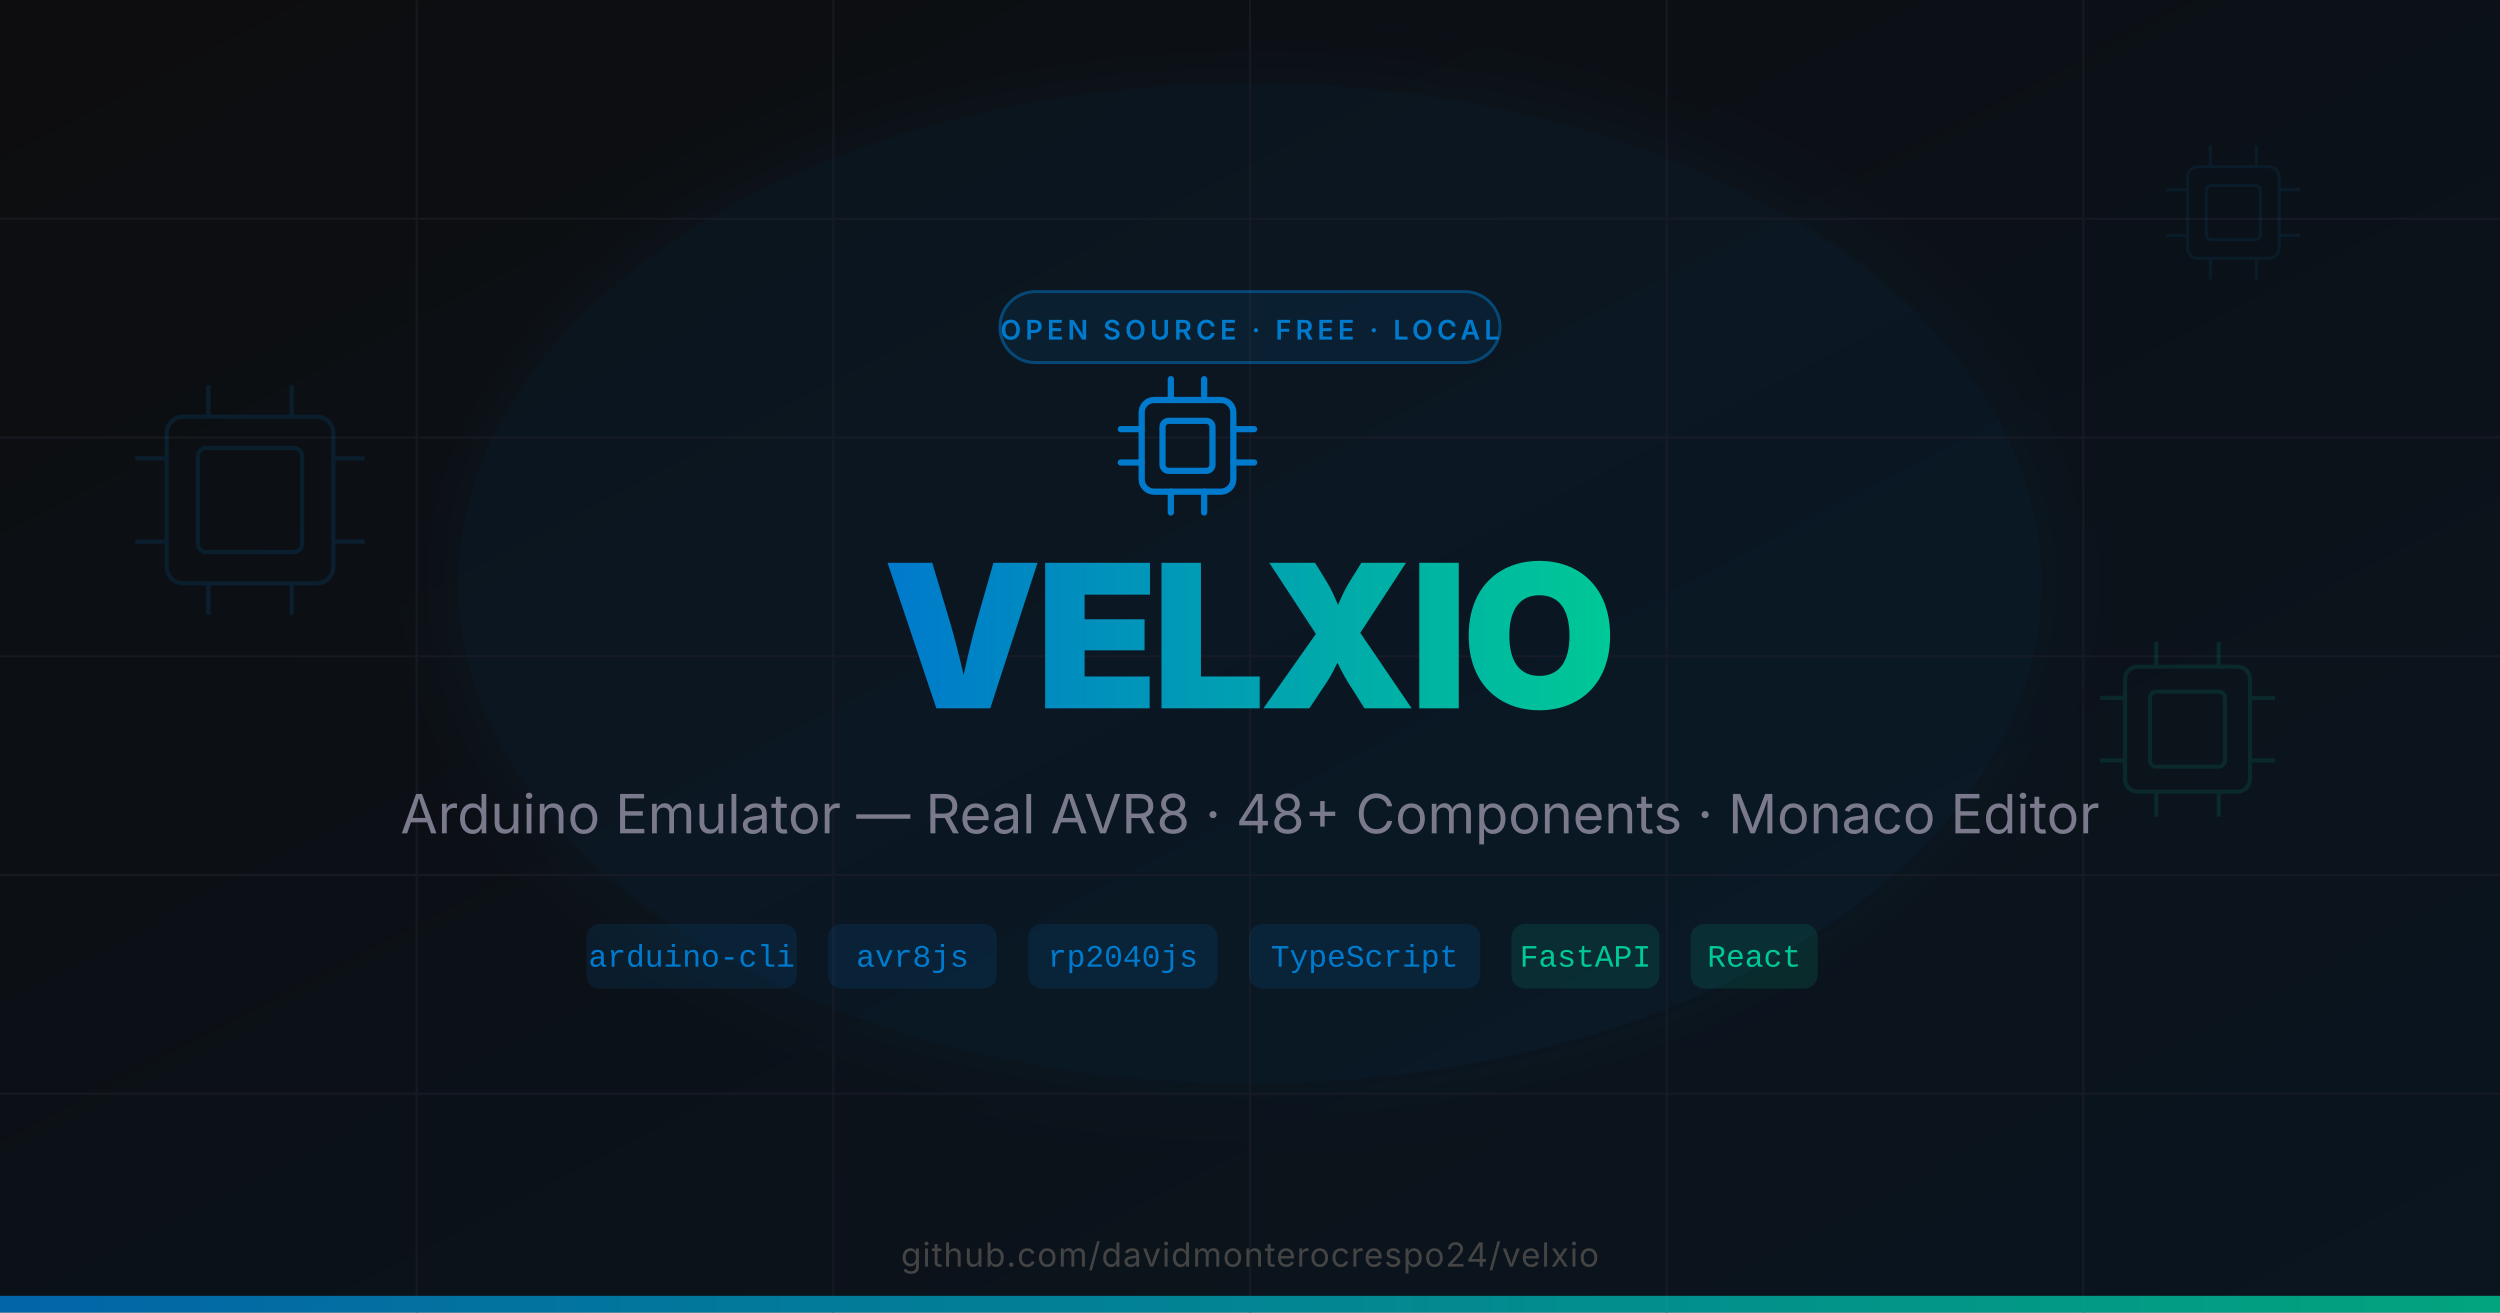
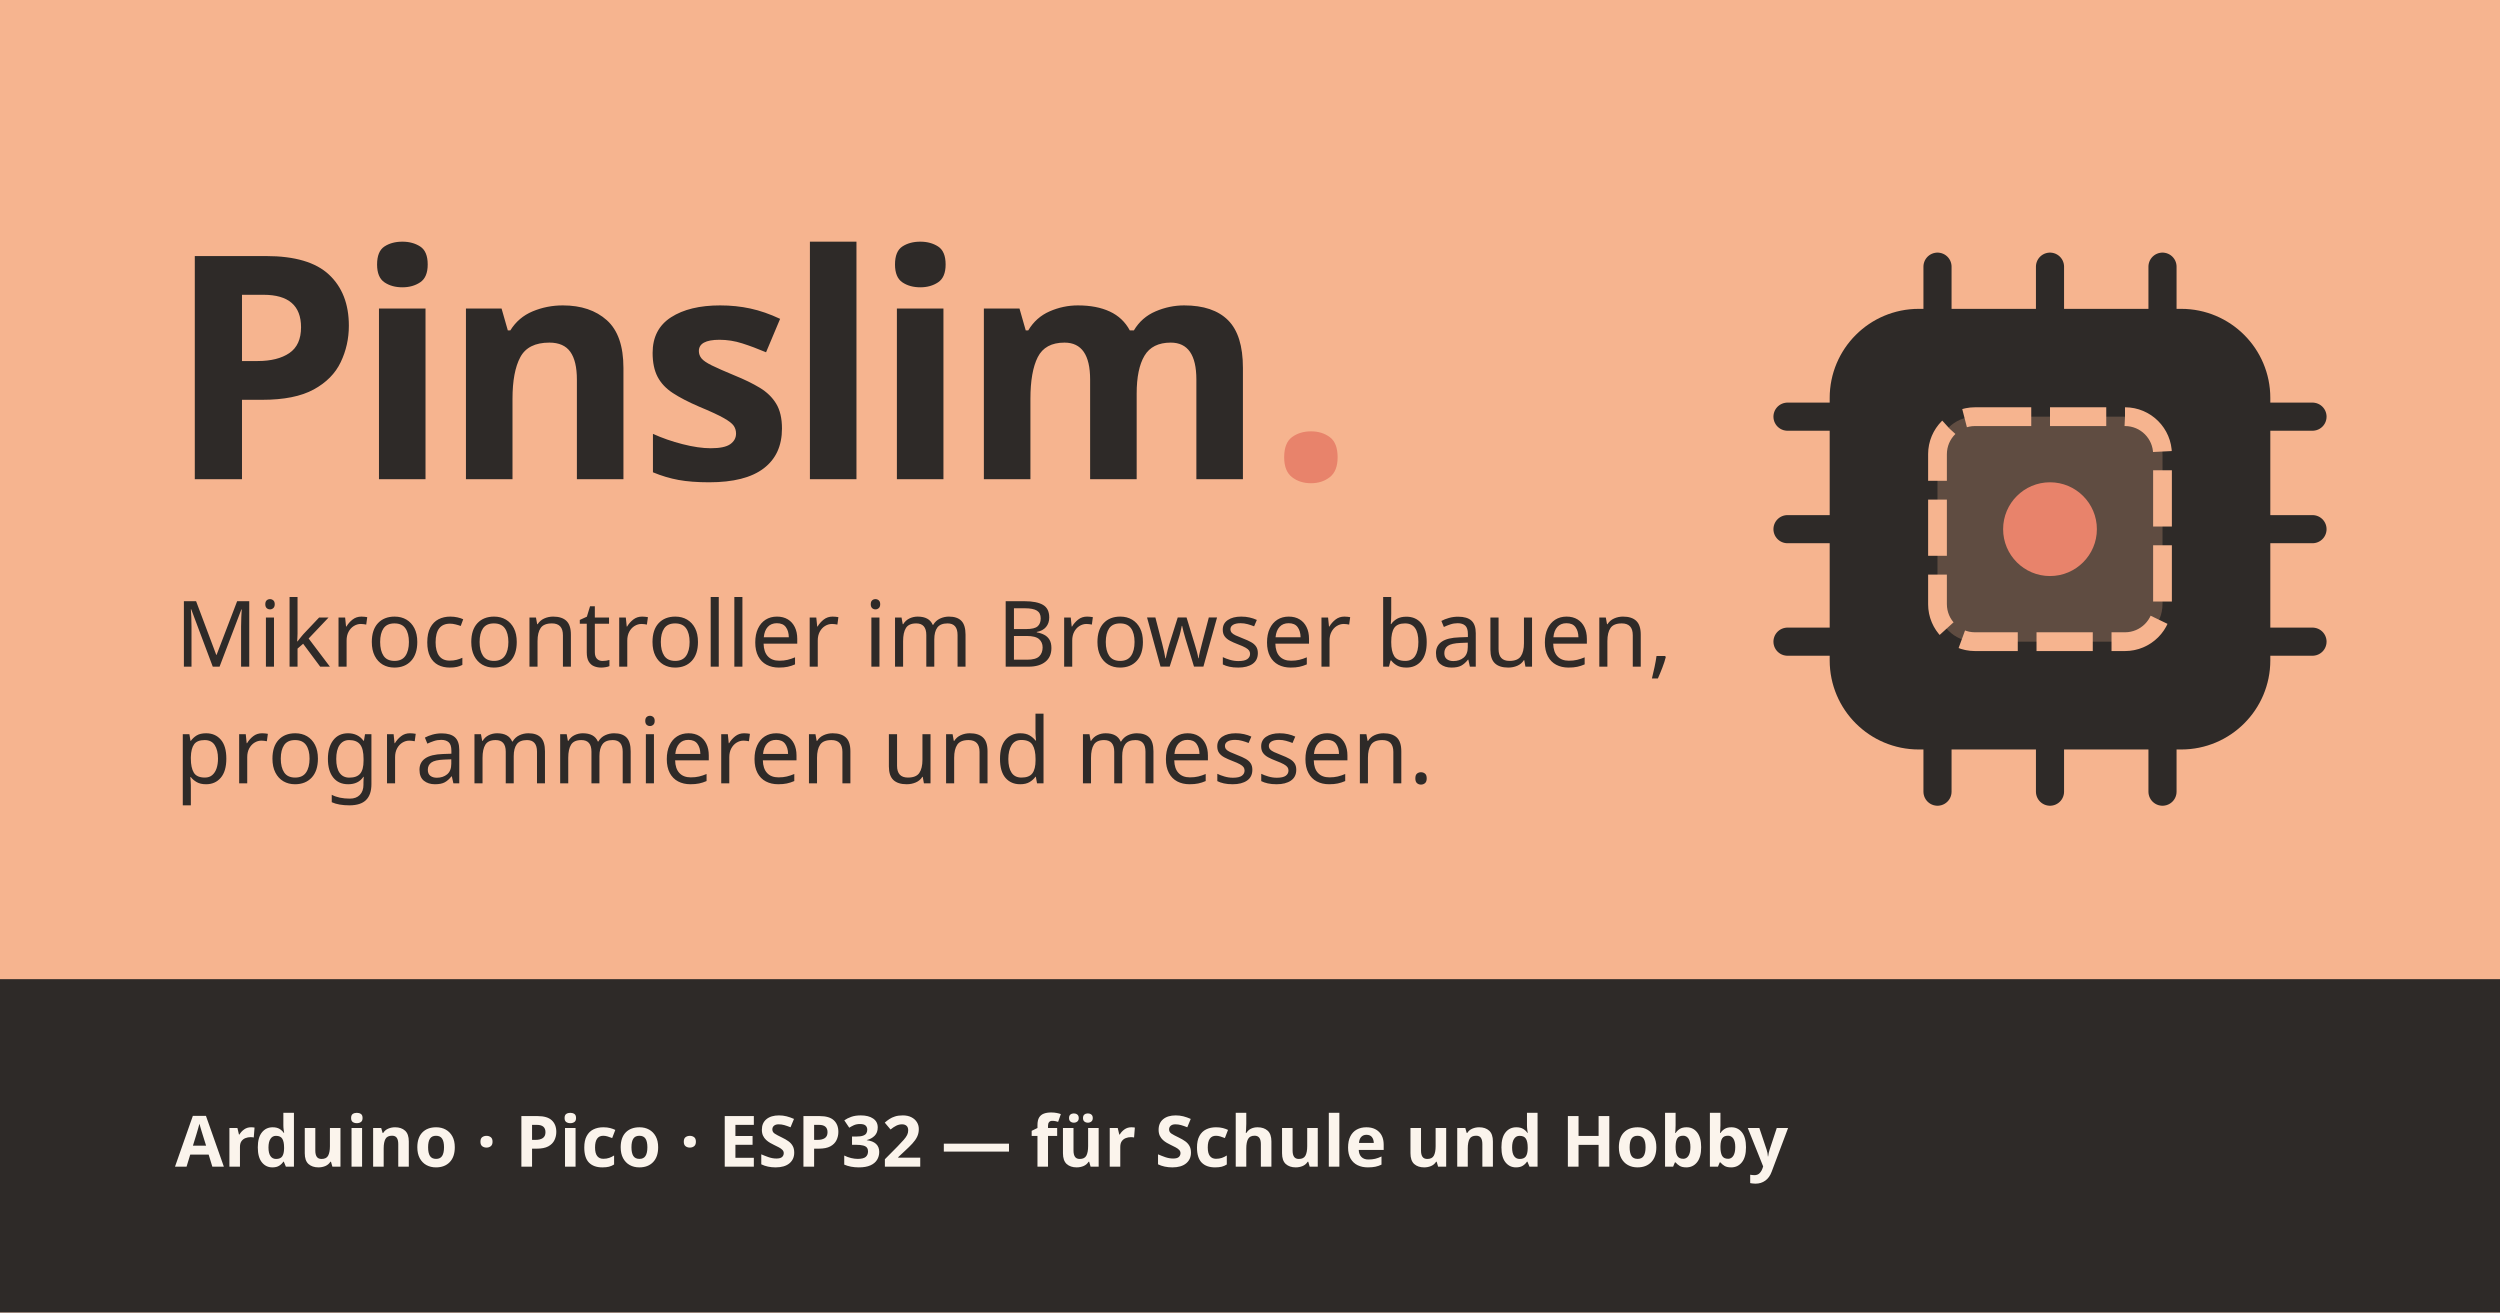
<svg xmlns="http://www.w3.org/2000/svg" viewBox="0 0 1200 630" width="1200" height="630">
-   <defs>
-     <linearGradient id="bg" x1="0%" y1="0%" x2="100%" y2="100%">
-       <stop offset="0%" stop-color="#0d0d0f" />
-       <stop offset="100%" stop-color="#0a1520" />
-     </linearGradient>
-     <linearGradient id="title-grad" x1="0%" y1="0%" x2="100%" y2="0%">
-       <stop offset="0%" stop-color="#007acc" />
-       <stop offset="100%" stop-color="#00c896" />
-     </linearGradient>
-     <filter id="glow">
-       <feGaussianBlur stdDeviation="20" result="blur" />
-       <feMerge>
-         <feMergeNode in="blur" />
-         <feMergeNode in="SourceGraphic" />
-       </feMerge>
-     </filter>
-   </defs>
-   <rect width="1200" height="630" fill="url(#bg)" />
-   <ellipse cx="600" cy="280" rx="380" ry="240" fill="#007acc" opacity="0.06" filter="url(#glow)" />
-   <g stroke="#1e1e2a" stroke-width="1" opacity="0.6">
-     <line x1="0" y1="105" x2="1200" y2="105" />
-     <line x1="0" y1="210" x2="1200" y2="210" />
-     <line x1="0" y1="315" x2="1200" y2="315" />
-     <line x1="0" y1="420" x2="1200" y2="420" />
-     <line x1="0" y1="525" x2="1200" y2="525" />
-     <line x1="200" y1="0" x2="200" y2="630" />
-     <line x1="400" y1="0" x2="400" y2="630" />
-     <line x1="600" y1="0" x2="600" y2="630" />
-     <line x1="800" y1="0" x2="800" y2="630" />
-     <line x1="1000" y1="0" x2="1000" y2="630" />
+   <rect width="1200" height="630" fill="#F6B48F" />
+   <rect x="0" y="470" width="1200" height="160" fill="#2E2A28" />
+   <g transform="translate(840,110) scale(9)" fill="none">
+     <g stroke="#2E2A28" stroke-width="1.5" stroke-linecap="round">
+       <path d="M10 2V6M16 2V6M22 2V6" />
+       <path d="M10 26V30M16 26V30M22 26V30" />
+       <path d="M2 10H6M2 16H6M2 22H6" />
+       <path d="M26 10H30M26 16H30M26 22H30" />
+     </g>
+     <rect x="5" y="5" width="22" height="22" rx="4" fill="#2E2A28" stroke="#2E2A28" stroke-width="1.5" />
+     <rect x="10" y="10" width="12" height="12" rx="2" fill="#F6B48F" fill-opacity="0.25" stroke="#F6B48F" stroke-width="1" stroke-dasharray="3 1" />
+     <circle cx="16" cy="16" r="2.5" fill="#E8836B" />
  </g>
-   <g transform="translate(80, 200)" opacity="0.15" stroke="#007acc" stroke-width="2" fill="none">
-     <rect x="0" y="0" width="80" height="80" rx="8" />
-     <rect x="15" y="15" width="50" height="50" rx="4" />
-     <line x1="20" y1="-15" x2="20" y2="0" />
-     <line x1="60" y1="-15" x2="60" y2="0" />
-     <line x1="20" y1="80" x2="20" y2="95" />
-     <line x1="60" y1="80" x2="60" y2="95" />
-     <line x1="-15" y1="20" x2="0" y2="20" />
-     <line x1="-15" y1="60" x2="0" y2="60" />
-     <line x1="80" y1="20" x2="95" y2="20" />
-     <line x1="80" y1="60" x2="95" y2="60" />
-   </g>
-   <g transform="translate(1020, 320)" opacity="0.12" stroke="#00c896" stroke-width="2" fill="none">
-     <rect x="0" y="0" width="60" height="60" rx="6" />
-     <rect x="12" y="12" width="36" height="36" rx="3" />
-     <line x1="15" y1="-12" x2="15" y2="0" />
-     <line x1="45" y1="-12" x2="45" y2="0" />
-     <line x1="15" y1="60" x2="15" y2="72" />
-     <line x1="45" y1="60" x2="45" y2="72" />
-     <line x1="-12" y1="15" x2="0" y2="15" />
-     <line x1="-12" y1="45" x2="0" y2="45" />
-     <line x1="60" y1="15" x2="72" y2="15" />
-     <line x1="60" y1="45" x2="72" y2="45" />
-   </g>
-   <g transform="translate(1050, 80)" opacity="0.10" stroke="#007acc" stroke-width="1.5" fill="none">
-     <rect x="0" y="0" width="44" height="44" rx="5" />
-     <rect x="9" y="9" width="26" height="26" rx="2.5" />
-     <line x1="11" y1="-10" x2="11" y2="0" />
-     <line x1="33" y1="-10" x2="33" y2="0" />
-     <line x1="11" y1="44" x2="11" y2="54" />
-     <line x1="33" y1="44" x2="33" y2="54" />
-     <line x1="-10" y1="11" x2="0" y2="11" />
-     <line x1="-10" y1="33" x2="0" y2="33" />
-     <line x1="44" y1="11" x2="54" y2="11" />
-     <line x1="44" y1="33" x2="54" y2="33" />
-   </g>
-   <rect x="480" y="140" width="240" height="34" rx="17" fill="none" stroke="#007acc" stroke-width="1.5" opacity="0.5" />
-   <rect x="481" y="141" width="238" height="32" rx="16" fill="#007acc" opacity="0.1" />
-   <text x="600" y="163" text-anchor="middle" font-family="system-ui, -apple-system, sans-serif" font-size="13" font-weight="600" fill="#007acc" letter-spacing="2">OPEN SOURCE · FREE · LOCAL</text>
-   <g transform="translate(548, 192)" stroke="#007acc" stroke-width="3" fill="none" stroke-linecap="round">
-     <rect x="0" y="0" width="44" height="44" rx="6" />
-     <rect x="10" y="10" width="24" height="24" rx="3" />
-     <line x1="14" y1="-10" x2="14" y2="0" />
-     <line x1="30" y1="-10" x2="30" y2="0" />
-     <line x1="14" y1="44" x2="14" y2="54" />
-     <line x1="30" y1="44" x2="30" y2="54" />
-     <line x1="-10" y1="14" x2="0" y2="14" />
-     <line x1="-10" y1="30" x2="0" y2="30" />
-     <line x1="44" y1="14" x2="54" y2="14" />
-     <line x1="44" y1="30" x2="54" y2="30" />
-   </g>
-   <text x="600" y="340" text-anchor="middle" font-family="system-ui, -apple-system, 'Segoe UI', sans-serif" font-size="96" font-weight="900" letter-spacing="-3" fill="url(#title-grad)">VELXIO</text>
-   <text x="600" y="400" text-anchor="middle" font-family="system-ui, -apple-system, sans-serif" font-size="26" font-weight="400" fill="#7a7a8c">
-     Arduino Emulator — Real AVR8 · 48+ Components · Monaco Editor
+   <text x="80" y="230" font-family="Space Grotesk, Atkinson Hyperlegible, sans-serif" font-size="150" font-weight="700" fill="#2E2A28" letter-spacing="-4">Pinslim<tspan fill="#E8836B">.</tspan>
  </text>
-   <g font-family="'Consolas', 'Courier New', monospace" font-size="15" fill="#007acc">
-     <rect x="282" y="444" width="100" height="30" rx="6" fill="#007acc" opacity="0.12" stroke="#007acc" stroke-width="1" opacity2="0.3" />
-     <text x="332" y="464" text-anchor="middle" fill="#007acc">arduino-cli</text>
-     <rect x="398" y="444" width="80" height="30" rx="6" fill="#007acc" opacity="0.12" stroke="#007acc" stroke-width="1" />
-     <text x="438" y="464" text-anchor="middle" fill="#007acc">avr8js</text>
-     <rect x="494" y="444" width="90" height="30" rx="6" fill="#007acc" opacity="0.12" stroke="#007acc" stroke-width="1" />
-     <text x="539" y="464" text-anchor="middle" fill="#007acc">rp2040js</text>
-     <rect x="600" y="444" width="110" height="30" rx="6" fill="#007acc" opacity="0.12" stroke="#007acc" stroke-width="1" />
-     <text x="655" y="464" text-anchor="middle" fill="#007acc">TypeScript</text>
-     <rect x="726" y="444" width="70" height="30" rx="6" fill="#00c896" opacity="0.12" stroke="#00c896" stroke-width="1" />
-     <text x="761" y="464" text-anchor="middle" fill="#00c896">FastAPI</text>
-     <rect x="812" y="444" width="60" height="30" rx="6" fill="#00c896" opacity="0.12" stroke="#00c896" stroke-width="1" />
-     <text x="842" y="464" text-anchor="middle" fill="#00c896">React</text>
-   </g>
-   <rect x="0" y="622" width="1200" height="8" fill="url(#title-grad)" opacity="0.8" />
-   <text x="600" y="608" text-anchor="middle" font-family="system-ui, -apple-system, sans-serif" font-size="16" fill="#444" letter-spacing="0.5">
-     github.com/davidmonterocrespo24/velxio
-   </text>
+   <text x="84" y="320" font-family="Atkinson Hyperlegible, sans-serif" font-size="44" fill="#2E2A28">Mikrocontroller im Browser bauen,</text>
+   <text x="84" y="376" font-family="Atkinson Hyperlegible, sans-serif" font-size="44" fill="#2E2A28">programmieren und messen.</text>
+   <text x="84" y="560" font-family="Atkinson Hyperlegible, sans-serif" font-size="34" font-weight="700" fill="#FBF4EC">Arduino · Pico · ESP32 — für Schule und Hobby</text>
</svg>
